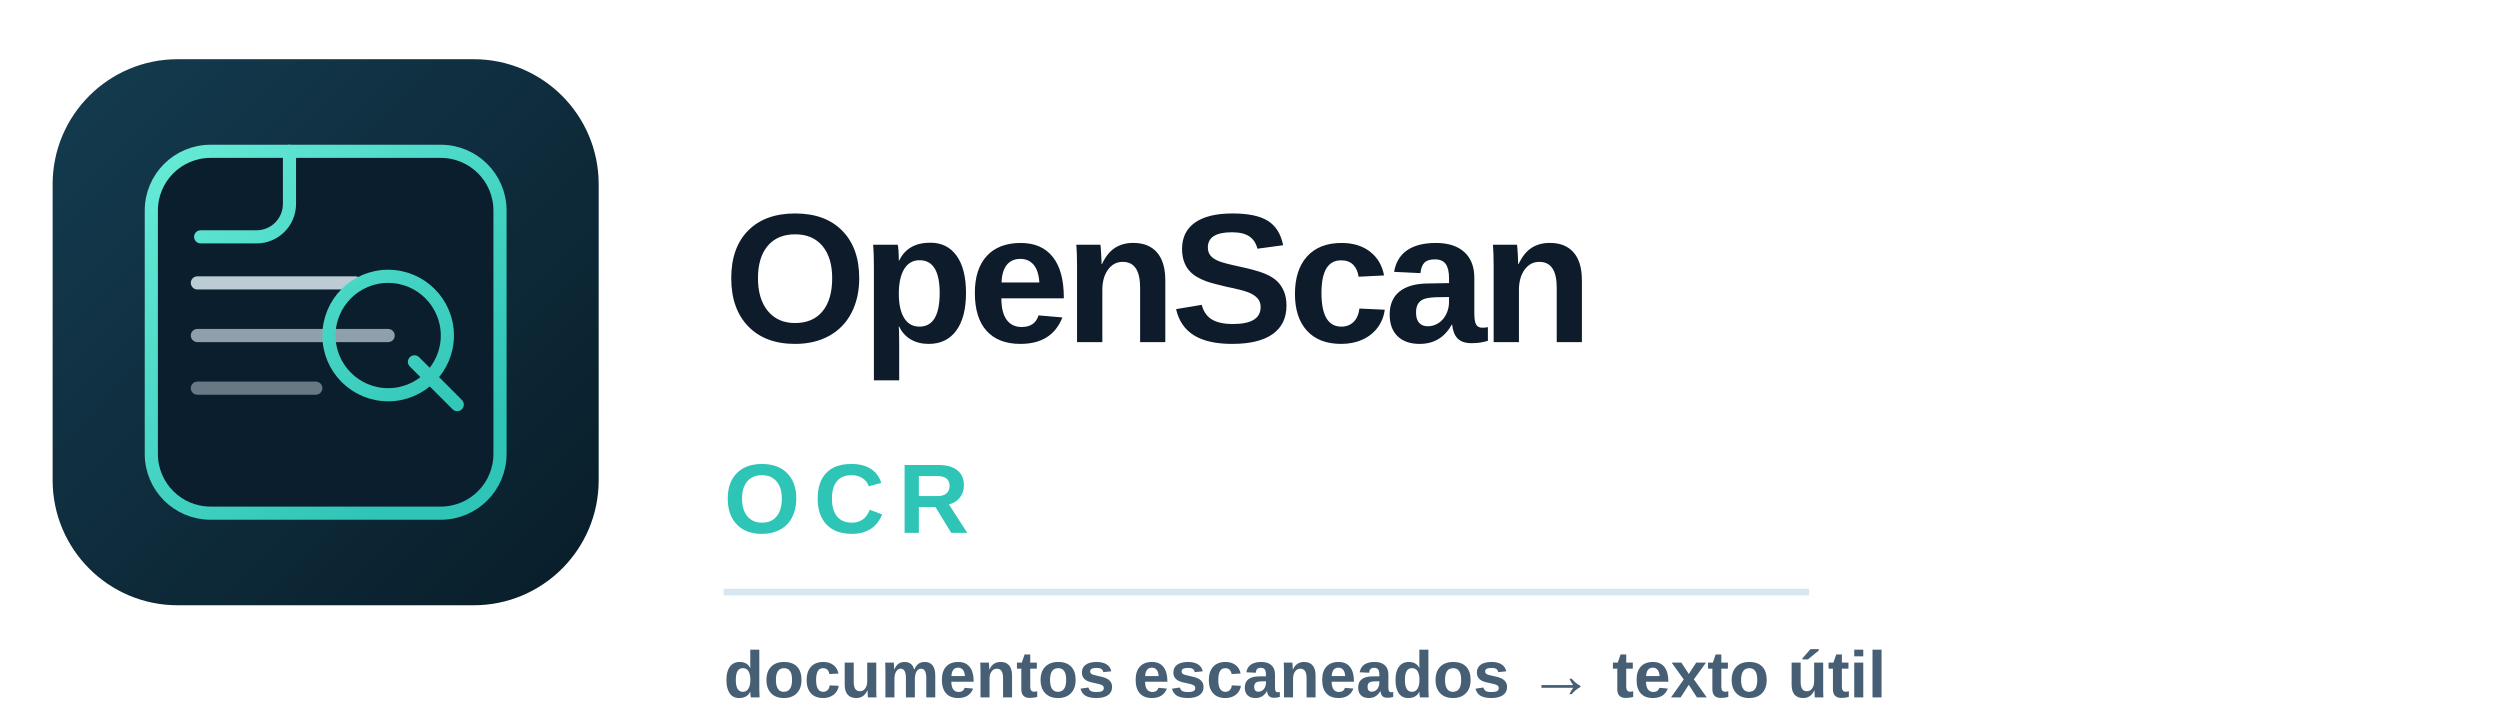
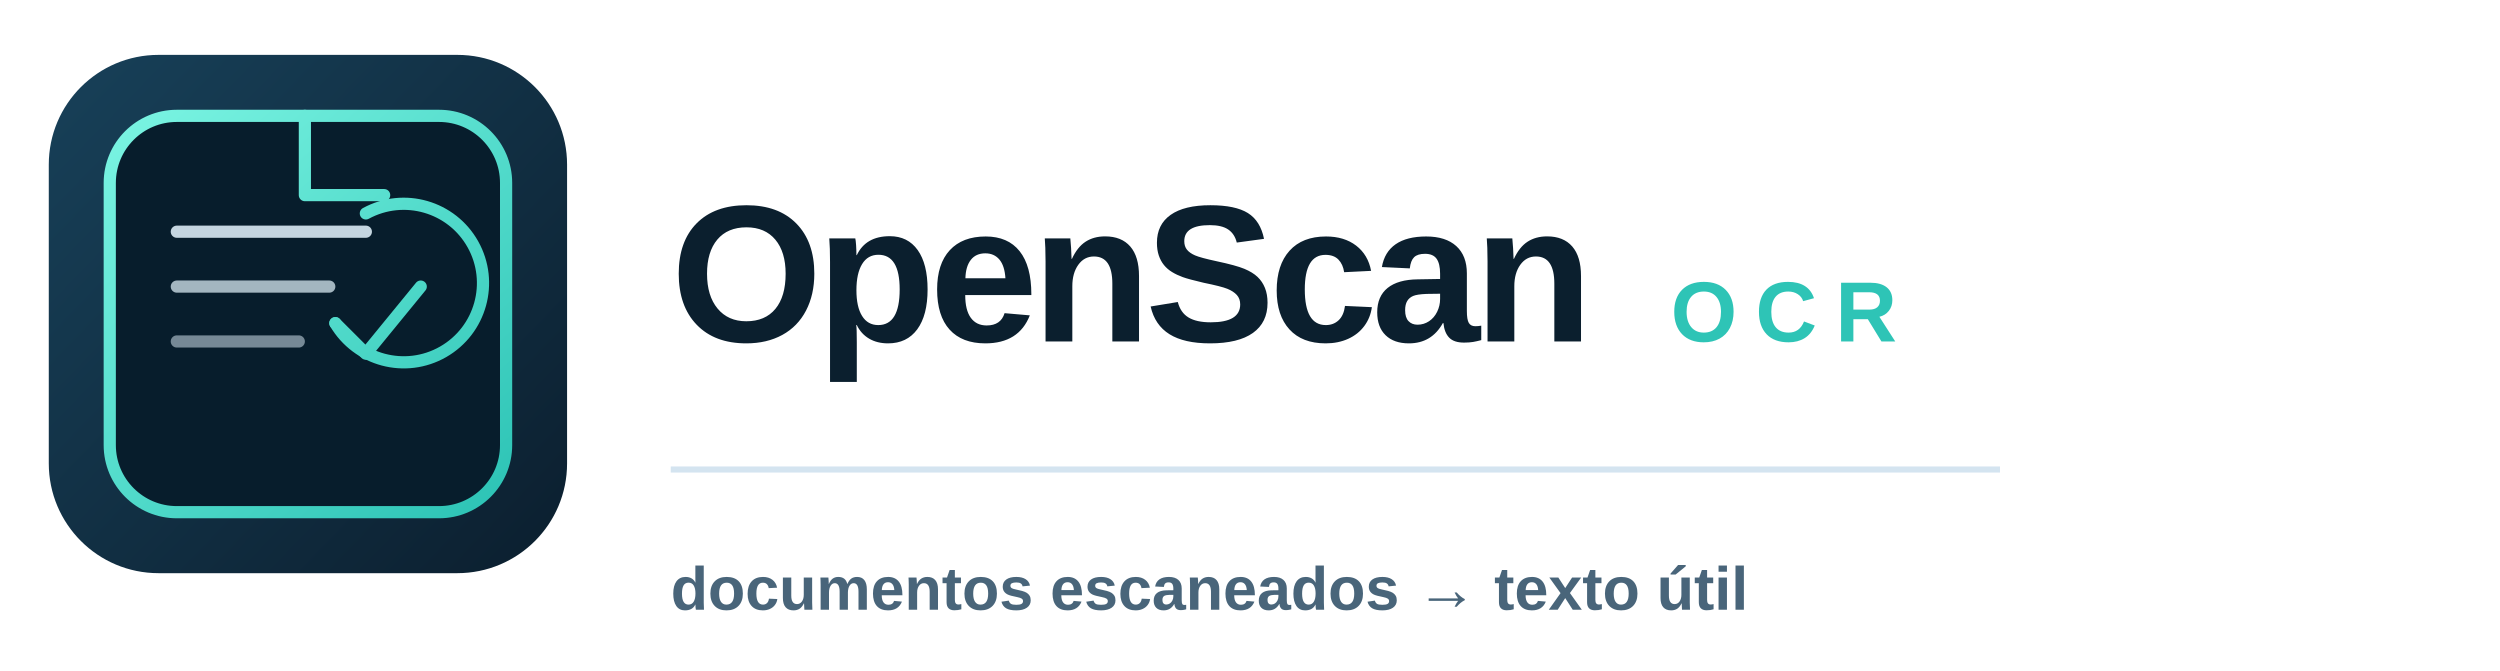
- <svg xmlns="http://www.w3.org/2000/svg" width="760" height="220" viewBox="0 0 760 220" fill="none">
+ <svg xmlns="http://www.w3.org/2000/svg" width="820" height="220" viewBox="0 0 820 220" fill="none">
  <defs>
-     <linearGradient id="bg" x1="8" y1="10" x2="176" y2="176" gradientUnits="userSpaceOnUse">
-       <stop stop-color="#153D52" />
-       <stop offset="1" stop-color="#091E2A" />
+     <linearGradient id="bg" x1="6" y1="10" x2="188" y2="186" gradientUnits="userSpaceOnUse">
+       <stop stop-color="#173F57" />
+       <stop offset="1" stop-color="#0A1B2A" />
    </linearGradient>
-     <linearGradient id="accent" x1="28" y1="22" x2="130" y2="144" gradientUnits="userSpaceOnUse">
-       <stop stop-color="#74F4DE" />
+     <linearGradient id="accent" x1="26" y1="18" x2="142" y2="150" gradientUnits="userSpaceOnUse">
+       <stop stop-color="#7AF4E2" />
      <stop offset="1" stop-color="#2EC4B6" />
    </linearGradient>
  </defs>
-   <g>
-     <rect x="16" y="18" width="166" height="166" rx="38" fill="url(#bg)" />
-     <rect x="46" y="46" width="106" height="110" rx="18" fill="#0A1E2D" stroke="url(#accent)" stroke-width="4" />
-     <path d="M88 46V62C88 67.523 83.523 72 78 72H61" stroke="url(#accent)" stroke-width="4" stroke-linecap="round" />
-     <path d="M60 86H108" stroke="#E9F7FF" stroke-width="4" stroke-linecap="round" opacity="0.8" />
-     <path d="M60 102H118" stroke="#E9F7FF" stroke-width="4" stroke-linecap="round" opacity="0.6" />
-     <path d="M60 118H96" stroke="#E9F7FF" stroke-width="4" stroke-linecap="round" opacity="0.42" />
-     <circle cx="118" cy="102" r="18" stroke="url(#accent)" stroke-width="4" fill="none" />
-     <path d="M126 110L139 123" stroke="url(#accent)" stroke-width="4" stroke-linecap="round" />
+   <g transform="translate(16 18)">
+     <rect width="170" height="170" rx="36" fill="url(#bg)" />
+     <rect x="20" y="20" width="130" height="130" rx="22" fill="#071D2C" stroke="url(#accent)" stroke-width="4" />
+     <path d="M84 20V46H110" stroke="url(#accent)" stroke-width="4" stroke-linecap="round" stroke-linejoin="round" />
+     <path d="M42 58H104" stroke="#E5F6FF" stroke-width="4" stroke-linecap="round" opacity="0.85" />
+     <path d="M42 76H92" stroke="#E5F6FF" stroke-width="4" stroke-linecap="round" opacity="0.7" />
+     <path d="M42 94H82" stroke="#E5F6FF" stroke-width="4" stroke-linecap="round" opacity="0.5" />
+     <path d="M104 52A26 26 0 1 1 94 88" stroke="url(#accent)" stroke-width="4" stroke-linecap="round" />
+     <path d="M94 88L104 98L122 76" stroke="url(#accent)" stroke-width="4" stroke-linecap="round" stroke-linejoin="round" />
  </g>
-   <g transform="translate(220 52)">
-     <text x="0" y="52" fill="#0D1B2A" font-family="Segoe UI, Arial, sans-serif" font-size="56" font-weight="700" letter-spacing="-1.8">OpenScan</text>
-     <text x="0" y="110" fill="#2EC4B6" font-family="Segoe UI, Arial, sans-serif" font-size="30" font-weight="700" letter-spacing="4">OCR</text>
-     <path d="M0 128H330" stroke="#D7E7F0" stroke-width="2" />
-     <text x="0" y="160" fill="#465F75" font-family="Segoe UI, Arial, sans-serif" font-size="20" font-weight="600">documentos escaneados → texto útil</text>
+   <g transform="translate(220 56)">
+     <text x="0" y="56" fill="#0B1F2E" font-family="Segoe UI, Arial, sans-serif" font-size="64" font-weight="700" letter-spacing="-2">OpenScan</text>
+     <text x="328" y="56" fill="#2EC4B6" font-family="Segoe UI, Arial, sans-serif" font-size="28" font-weight="700" letter-spacing="6">OCR</text>
+     <path d="M0 98H436" stroke="#D4E4F0" stroke-width="2" />
+     <text x="0" y="144" fill="#49657A" font-family="Segoe UI, Arial, sans-serif" font-size="20" font-weight="600">documentos escaneados → texto útil</text>
  </g>
</svg>
